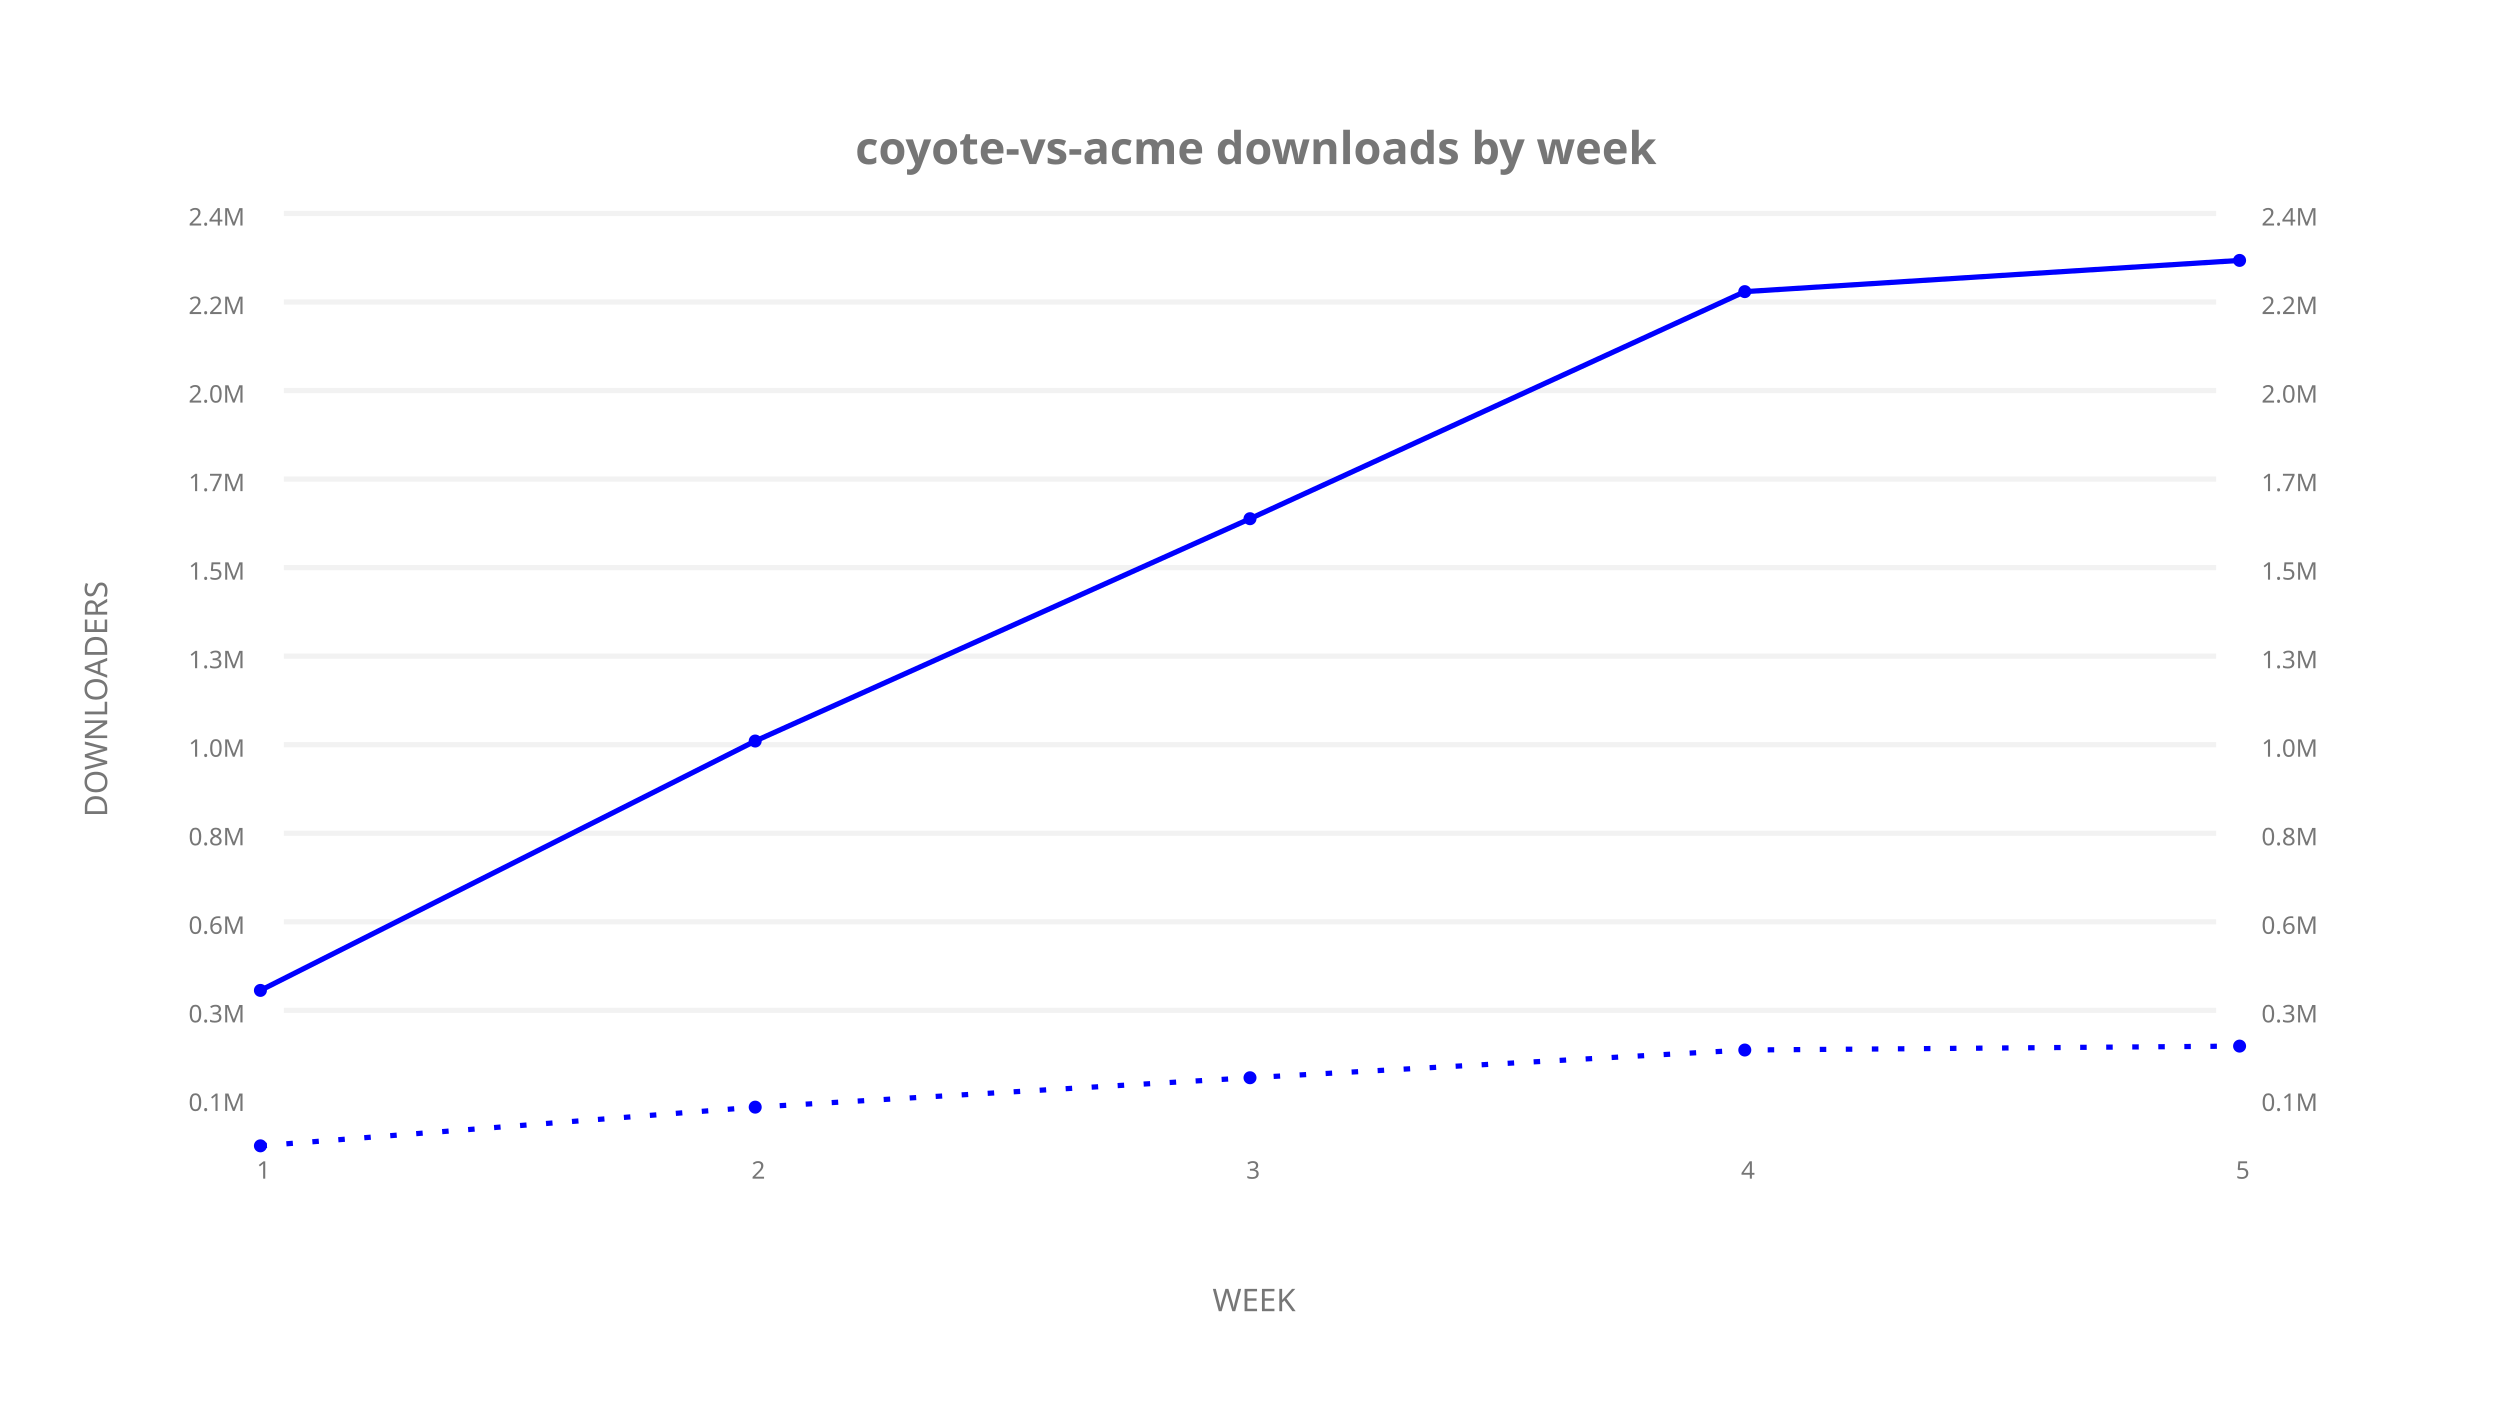
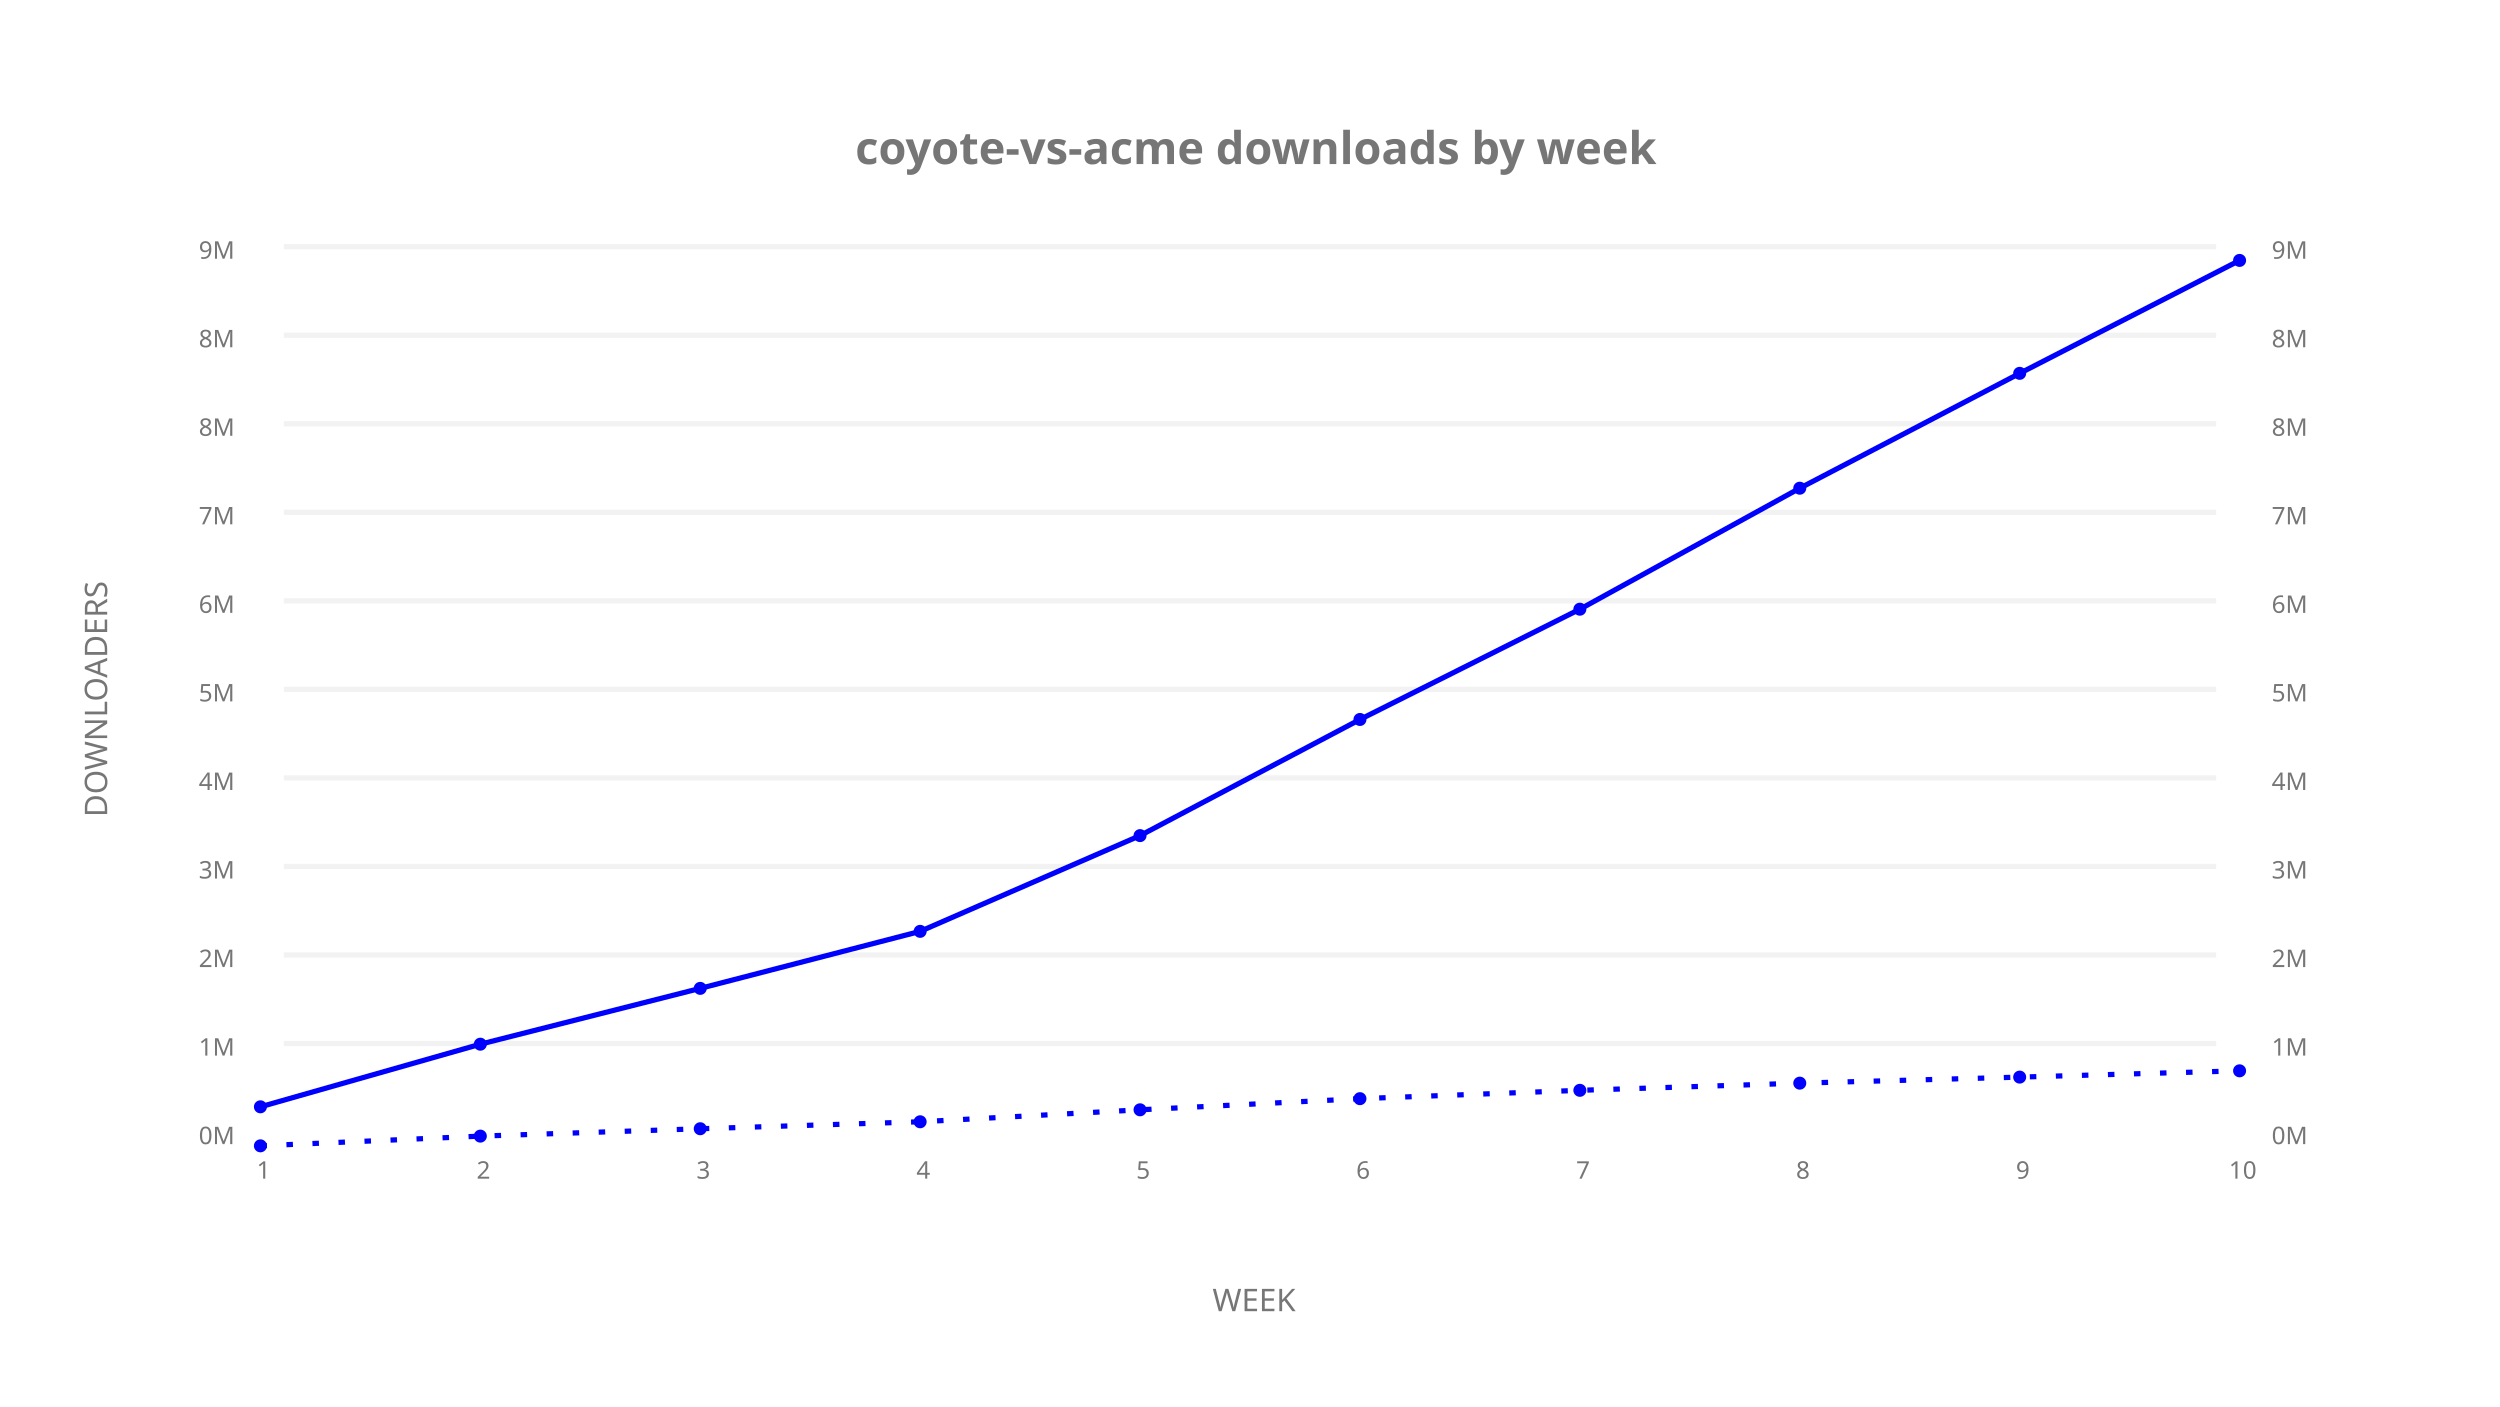
<svg xmlns="http://www.w3.org/2000/svg" xml:space="preserve" id="coyote-vs-acme-downloads-by-week-coyote-vs-acme-week" x="0px" y="0px" width="1920px" height="1080px" viewBox="0 0 1920 1080" enable-background="new 0 0 1920 1080" role="img">
  <g id="annotations">
    <text x="960" y="126" font-family="Atkinson Hyperlegible" font-size="26pt" text-anchor="middle" text-align="center" font-weight="600" font-style="normal" style="fill:rgb(118,118,118); fill-opacity:1; stroke:rgb(118,118,118); stroke-opacity:0; stroke-width:0.5"> coyote-vs-acme downloads by week</text>
    <g id="axes-lines">
      <text x="960" y="1007" font-family="Atkinson Hyperlegible" font-size="18pt" text-anchor="middle" text-align="center" font-weight="500" font-style="normal" style="fill:rgb(118,118,118); fill-opacity:1; stroke:rgb(118,118,118); stroke-opacity:0; stroke-width:0.5"> WEEK</text>
      <text x="73" y="540" font-family="Atkinson Hyperlegible" font-size="18pt" text-anchor="middle" text-align="center" dominant-baseline="central" font-weight="500" font-style="normal" style="fill:rgb(118,118,118); fill-opacity:1; stroke:rgb(118,118,118); stroke-opacity:0; stroke-width:0.5" transform="rotate(-90,73,540)"> DOWNLOADERS</text>
    </g>
    <g id="tic-y-label-lines">
-       <line x1="218" y1="775.946" x2="1702" y2="775.946" style="fill:rgb(0,0,255); fill-opacity:0; stroke:rgb(242,242,242); stroke-opacity:1; stroke-width:4" />
-       <line x1="218" y1="707.946" x2="1702" y2="707.946" style="fill:rgb(0,0,255); fill-opacity:0; stroke:rgb(242,242,242); stroke-opacity:1; stroke-width:4" />
-       <line x1="218" y1="639.946" x2="1702" y2="639.946" style="fill:rgb(0,0,255); fill-opacity:0; stroke:rgb(242,242,242); stroke-opacity:1; stroke-width:4" />
-       <line x1="218" y1="571.946" x2="1702" y2="571.946" style="fill:rgb(0,0,255); fill-opacity:0; stroke:rgb(242,242,242); stroke-opacity:1; stroke-width:4" />
-       <line x1="218" y1="503.946" x2="1702" y2="503.946" style="fill:rgb(0,0,255); fill-opacity:0; stroke:rgb(242,242,242); stroke-opacity:1; stroke-width:4" />
-       <line x1="218" y1="435.946" x2="1702" y2="435.946" style="fill:rgb(0,0,255); fill-opacity:0; stroke:rgb(242,242,242); stroke-opacity:1; stroke-width:4" />
-       <line x1="218" y1="367.946" x2="1702" y2="367.946" style="fill:rgb(0,0,255); fill-opacity:0; stroke:rgb(242,242,242); stroke-opacity:1; stroke-width:4" />
-       <line x1="218" y1="299.946" x2="1702" y2="299.946" style="fill:rgb(0,0,255); fill-opacity:0; stroke:rgb(242,242,242); stroke-opacity:1; stroke-width:4" />
-       <line x1="218" y1="231.946" x2="1702" y2="231.946" style="fill:rgb(0,0,255); fill-opacity:0; stroke:rgb(242,242,242); stroke-opacity:1; stroke-width:4" />
-       <line x1="218" y1="163.946" x2="1702" y2="163.946" style="fill:rgb(0,0,255); fill-opacity:0; stroke:rgb(242,242,242); stroke-opacity:1; stroke-width:4" />
+       <line x1="218" y1="801.45" x2="1702" y2="801.45" style="fill:rgb(0,0,255); fill-opacity:0; stroke:rgb(242,242,242); stroke-opacity:1; stroke-width:4" />
+       <line x1="218" y1="733.45" x2="1702" y2="733.45" style="fill:rgb(0,0,255); fill-opacity:0; stroke:rgb(242,242,242); stroke-opacity:1; stroke-width:4" />
+       <line x1="218" y1="665.45" x2="1702" y2="665.45" style="fill:rgb(0,0,255); fill-opacity:0; stroke:rgb(242,242,242); stroke-opacity:1; stroke-width:4" />
+       <line x1="218" y1="597.45" x2="1702" y2="597.45" style="fill:rgb(0,0,255); fill-opacity:0; stroke:rgb(242,242,242); stroke-opacity:1; stroke-width:4" />
+       <line x1="218" y1="529.45" x2="1702" y2="529.45" style="fill:rgb(0,0,255); fill-opacity:0; stroke:rgb(242,242,242); stroke-opacity:1; stroke-width:4" />
+       <line x1="218" y1="461.45" x2="1702" y2="461.45" style="fill:rgb(0,0,255); fill-opacity:0; stroke:rgb(242,242,242); stroke-opacity:1; stroke-width:4" />
+       <line x1="218" y1="393.45" x2="1702" y2="393.45" style="fill:rgb(0,0,255); fill-opacity:0; stroke:rgb(242,242,242); stroke-opacity:1; stroke-width:4" />
+       <line x1="218" y1="325.45" x2="1702" y2="325.45" style="fill:rgb(0,0,255); fill-opacity:0; stroke:rgb(242,242,242); stroke-opacity:1; stroke-width:4" />
+       <line x1="218" y1="257.45" x2="1702" y2="257.45" style="fill:rgb(0,0,255); fill-opacity:0; stroke:rgb(242,242,242); stroke-opacity:1; stroke-width:4" />
+       <line x1="218" y1="189.45" x2="1702" y2="189.45" style="fill:rgb(0,0,255); fill-opacity:0; stroke:rgb(242,242,242); stroke-opacity:1; stroke-width:4" />
    </g>
    <g id="tic-x-labels">
      <text x="200" y="898" font-family="Atkinson Hyperlegible" font-size="14pt" text-anchor="middle" text-align="center" dominant-baseline="central" font-weight="400" font-style="normal" style="fill:rgb(118,118,118); fill-opacity:1; stroke:rgb(118,118,118); stroke-opacity:0; stroke-width:0.5"> 1</text>
-       <text x="580" y="898" font-family="Atkinson Hyperlegible" font-size="14pt" text-anchor="middle" text-align="center" dominant-baseline="central" font-weight="400" font-style="normal" style="fill:rgb(118,118,118); fill-opacity:1; stroke:rgb(118,118,118); stroke-opacity:0; stroke-width:0.5"> 2</text>
-       <text x="960" y="898" font-family="Atkinson Hyperlegible" font-size="14pt" text-anchor="middle" text-align="center" dominant-baseline="central" font-weight="400" font-style="normal" style="fill:rgb(118,118,118); fill-opacity:1; stroke:rgb(118,118,118); stroke-opacity:0; stroke-width:0.5"> 3</text>
-       <text x="1340" y="898" font-family="Atkinson Hyperlegible" font-size="14pt" text-anchor="middle" text-align="center" dominant-baseline="central" font-weight="400" font-style="normal" style="fill:rgb(118,118,118); fill-opacity:1; stroke:rgb(118,118,118); stroke-opacity:0; stroke-width:0.5"> 4</text>
-       <text x="1720" y="898" font-family="Atkinson Hyperlegible" font-size="14pt" text-anchor="middle" text-align="center" dominant-baseline="central" font-weight="400" font-style="normal" style="fill:rgb(118,118,118); fill-opacity:1; stroke:rgb(118,118,118); stroke-opacity:0; stroke-width:0.5"> 5</text>
+       <text x="368.889" y="898" font-family="Atkinson Hyperlegible" font-size="14pt" text-anchor="middle" text-align="center" dominant-baseline="central" font-weight="400" font-style="normal" style="fill:rgb(118,118,118); fill-opacity:1; stroke:rgb(118,118,118); stroke-opacity:0; stroke-width:0.5"> 2</text>
+       <text x="537.778" y="898" font-family="Atkinson Hyperlegible" font-size="14pt" text-anchor="middle" text-align="center" dominant-baseline="central" font-weight="400" font-style="normal" style="fill:rgb(118,118,118); fill-opacity:1; stroke:rgb(118,118,118); stroke-opacity:0; stroke-width:0.5"> 3</text>
+       <text x="706.667" y="898" font-family="Atkinson Hyperlegible" font-size="14pt" text-anchor="middle" text-align="center" dominant-baseline="central" font-weight="400" font-style="normal" style="fill:rgb(118,118,118); fill-opacity:1; stroke:rgb(118,118,118); stroke-opacity:0; stroke-width:0.5"> 4</text>
+       <text x="875.556" y="898" font-family="Atkinson Hyperlegible" font-size="14pt" text-anchor="middle" text-align="center" dominant-baseline="central" font-weight="400" font-style="normal" style="fill:rgb(118,118,118); fill-opacity:1; stroke:rgb(118,118,118); stroke-opacity:0; stroke-width:0.5"> 5</text>
+       <text x="1044.444" y="898" font-family="Atkinson Hyperlegible" font-size="14pt" text-anchor="middle" text-align="center" dominant-baseline="central" font-weight="400" font-style="normal" style="fill:rgb(118,118,118); fill-opacity:1; stroke:rgb(118,118,118); stroke-opacity:0; stroke-width:0.5"> 6</text>
+       <text x="1213.333" y="898" font-family="Atkinson Hyperlegible" font-size="14pt" text-anchor="middle" text-align="center" dominant-baseline="central" font-weight="400" font-style="normal" style="fill:rgb(118,118,118); fill-opacity:1; stroke:rgb(118,118,118); stroke-opacity:0; stroke-width:0.5"> 7</text>
+       <text x="1382.222" y="898" font-family="Atkinson Hyperlegible" font-size="14pt" text-anchor="middle" text-align="center" dominant-baseline="central" font-weight="400" font-style="normal" style="fill:rgb(118,118,118); fill-opacity:1; stroke:rgb(118,118,118); stroke-opacity:0; stroke-width:0.5"> 8</text>
+       <text x="1551.111" y="898" font-family="Atkinson Hyperlegible" font-size="14pt" text-anchor="middle" text-align="center" dominant-baseline="central" font-weight="400" font-style="normal" style="fill:rgb(118,118,118); fill-opacity:1; stroke:rgb(118,118,118); stroke-opacity:0; stroke-width:0.5"> 9</text>
+       <text x="1720" y="898" font-family="Atkinson Hyperlegible" font-size="14pt" text-anchor="middle" text-align="center" dominant-baseline="central" font-weight="400" font-style="normal" style="fill:rgb(118,118,118); fill-opacity:1; stroke:rgb(118,118,118); stroke-opacity:0; stroke-width:0.5"> 10</text>
    </g>
    <g id="tic-y-labels">
-       <text x="164" y="845.946" font-family="Atkinson Hyperlegible" font-size="14pt" text-anchor="middle" text-align="center" dominant-baseline="central" font-weight="400" font-style="normal" style="fill:rgb(118,118,118); fill-opacity:1; stroke:rgb(118,118,118); stroke-opacity:0; stroke-width:0.5"> 0.1M</text>
-       <text x="1756" y="845.946" font-family="Atkinson Hyperlegible" font-size="14pt" text-anchor="middle" text-align="center" dominant-baseline="central" font-weight="400" font-style="normal" style="fill:rgb(118,118,118); fill-opacity:1; stroke:rgb(118,118,118); stroke-opacity:0; stroke-width:0.5"> 0.1M</text>
-       <text x="164" y="777.946" font-family="Atkinson Hyperlegible" font-size="14pt" text-anchor="middle" text-align="center" dominant-baseline="central" font-weight="400" font-style="normal" style="fill:rgb(118,118,118); fill-opacity:1; stroke:rgb(118,118,118); stroke-opacity:0; stroke-width:0.5"> 0.3M</text>
-       <text x="1756" y="777.946" font-family="Atkinson Hyperlegible" font-size="14pt" text-anchor="middle" text-align="center" dominant-baseline="central" font-weight="400" font-style="normal" style="fill:rgb(118,118,118); fill-opacity:1; stroke:rgb(118,118,118); stroke-opacity:0; stroke-width:0.5"> 0.3M</text>
-       <text x="164" y="709.946" font-family="Atkinson Hyperlegible" font-size="14pt" text-anchor="middle" text-align="center" dominant-baseline="central" font-weight="400" font-style="normal" style="fill:rgb(118,118,118); fill-opacity:1; stroke:rgb(118,118,118); stroke-opacity:0; stroke-width:0.5"> 0.6M</text>
-       <text x="1756" y="709.946" font-family="Atkinson Hyperlegible" font-size="14pt" text-anchor="middle" text-align="center" dominant-baseline="central" font-weight="400" font-style="normal" style="fill:rgb(118,118,118); fill-opacity:1; stroke:rgb(118,118,118); stroke-opacity:0; stroke-width:0.5"> 0.6M</text>
-       <text x="164" y="641.946" font-family="Atkinson Hyperlegible" font-size="14pt" text-anchor="middle" text-align="center" dominant-baseline="central" font-weight="400" font-style="normal" style="fill:rgb(118,118,118); fill-opacity:1; stroke:rgb(118,118,118); stroke-opacity:0; stroke-width:0.5"> 0.8M</text>
-       <text x="1756" y="641.946" font-family="Atkinson Hyperlegible" font-size="14pt" text-anchor="middle" text-align="center" dominant-baseline="central" font-weight="400" font-style="normal" style="fill:rgb(118,118,118); fill-opacity:1; stroke:rgb(118,118,118); stroke-opacity:0; stroke-width:0.5"> 0.8M</text>
-       <text x="164" y="573.946" font-family="Atkinson Hyperlegible" font-size="14pt" text-anchor="middle" text-align="center" dominant-baseline="central" font-weight="400" font-style="normal" style="fill:rgb(118,118,118); fill-opacity:1; stroke:rgb(118,118,118); stroke-opacity:0; stroke-width:0.5"> 1.0M</text>
-       <text x="1756" y="573.946" font-family="Atkinson Hyperlegible" font-size="14pt" text-anchor="middle" text-align="center" dominant-baseline="central" font-weight="400" font-style="normal" style="fill:rgb(118,118,118); fill-opacity:1; stroke:rgb(118,118,118); stroke-opacity:0; stroke-width:0.5"> 1.0M</text>
-       <text x="164" y="505.946" font-family="Atkinson Hyperlegible" font-size="14pt" text-anchor="middle" text-align="center" dominant-baseline="central" font-weight="400" font-style="normal" style="fill:rgb(118,118,118); fill-opacity:1; stroke:rgb(118,118,118); stroke-opacity:0; stroke-width:0.5"> 1.3M</text>
-       <text x="1756" y="505.946" font-family="Atkinson Hyperlegible" font-size="14pt" text-anchor="middle" text-align="center" dominant-baseline="central" font-weight="400" font-style="normal" style="fill:rgb(118,118,118); fill-opacity:1; stroke:rgb(118,118,118); stroke-opacity:0; stroke-width:0.5"> 1.3M</text>
-       <text x="164" y="437.946" font-family="Atkinson Hyperlegible" font-size="14pt" text-anchor="middle" text-align="center" dominant-baseline="central" font-weight="400" font-style="normal" style="fill:rgb(118,118,118); fill-opacity:1; stroke:rgb(118,118,118); stroke-opacity:0; stroke-width:0.5"> 1.5M</text>
-       <text x="1756" y="437.946" font-family="Atkinson Hyperlegible" font-size="14pt" text-anchor="middle" text-align="center" dominant-baseline="central" font-weight="400" font-style="normal" style="fill:rgb(118,118,118); fill-opacity:1; stroke:rgb(118,118,118); stroke-opacity:0; stroke-width:0.5"> 1.5M</text>
-       <text x="164" y="369.946" font-family="Atkinson Hyperlegible" font-size="14pt" text-anchor="middle" text-align="center" dominant-baseline="central" font-weight="400" font-style="normal" style="fill:rgb(118,118,118); fill-opacity:1; stroke:rgb(118,118,118); stroke-opacity:0; stroke-width:0.5"> 1.7M</text>
-       <text x="1756" y="369.946" font-family="Atkinson Hyperlegible" font-size="14pt" text-anchor="middle" text-align="center" dominant-baseline="central" font-weight="400" font-style="normal" style="fill:rgb(118,118,118); fill-opacity:1; stroke:rgb(118,118,118); stroke-opacity:0; stroke-width:0.5"> 1.7M</text>
-       <text x="164" y="301.946" font-family="Atkinson Hyperlegible" font-size="14pt" text-anchor="middle" text-align="center" dominant-baseline="central" font-weight="400" font-style="normal" style="fill:rgb(118,118,118); fill-opacity:1; stroke:rgb(118,118,118); stroke-opacity:0; stroke-width:0.5"> 2.0M</text>
-       <text x="1756" y="301.946" font-family="Atkinson Hyperlegible" font-size="14pt" text-anchor="middle" text-align="center" dominant-baseline="central" font-weight="400" font-style="normal" style="fill:rgb(118,118,118); fill-opacity:1; stroke:rgb(118,118,118); stroke-opacity:0; stroke-width:0.5"> 2.0M</text>
-       <text x="164" y="233.946" font-family="Atkinson Hyperlegible" font-size="14pt" text-anchor="middle" text-align="center" dominant-baseline="central" font-weight="400" font-style="normal" style="fill:rgb(118,118,118); fill-opacity:1; stroke:rgb(118,118,118); stroke-opacity:0; stroke-width:0.5"> 2.2M</text>
-       <text x="1756" y="233.946" font-family="Atkinson Hyperlegible" font-size="14pt" text-anchor="middle" text-align="center" dominant-baseline="central" font-weight="400" font-style="normal" style="fill:rgb(118,118,118); fill-opacity:1; stroke:rgb(118,118,118); stroke-opacity:0; stroke-width:0.5"> 2.2M</text>
-       <text x="164" y="165.946" font-family="Atkinson Hyperlegible" font-size="14pt" text-anchor="middle" text-align="center" dominant-baseline="central" font-weight="400" font-style="normal" style="fill:rgb(118,118,118); fill-opacity:1; stroke:rgb(118,118,118); stroke-opacity:0; stroke-width:0.5"> 2.4M</text>
-       <text x="1756" y="165.946" font-family="Atkinson Hyperlegible" font-size="14pt" text-anchor="middle" text-align="center" dominant-baseline="central" font-weight="400" font-style="normal" style="fill:rgb(118,118,118); fill-opacity:1; stroke:rgb(118,118,118); stroke-opacity:0; stroke-width:0.5"> 2.4M</text>
+       <text x="164" y="871.45" font-family="Atkinson Hyperlegible" font-size="14pt" text-anchor="middle" text-align="center" dominant-baseline="central" font-weight="400" font-style="normal" style="fill:rgb(118,118,118); fill-opacity:1; stroke:rgb(118,118,118); stroke-opacity:0; stroke-width:0.5"> 0M</text>
+       <text x="1756" y="871.45" font-family="Atkinson Hyperlegible" font-size="14pt" text-anchor="middle" text-align="center" dominant-baseline="central" font-weight="400" font-style="normal" style="fill:rgb(118,118,118); fill-opacity:1; stroke:rgb(118,118,118); stroke-opacity:0; stroke-width:0.5"> 0M</text>
+       <text x="164" y="803.45" font-family="Atkinson Hyperlegible" font-size="14pt" text-anchor="middle" text-align="center" dominant-baseline="central" font-weight="400" font-style="normal" style="fill:rgb(118,118,118); fill-opacity:1; stroke:rgb(118,118,118); stroke-opacity:0; stroke-width:0.5"> 1M</text>
+       <text x="1756" y="803.45" font-family="Atkinson Hyperlegible" font-size="14pt" text-anchor="middle" text-align="center" dominant-baseline="central" font-weight="400" font-style="normal" style="fill:rgb(118,118,118); fill-opacity:1; stroke:rgb(118,118,118); stroke-opacity:0; stroke-width:0.5"> 1M</text>
+       <text x="164" y="735.45" font-family="Atkinson Hyperlegible" font-size="14pt" text-anchor="middle" text-align="center" dominant-baseline="central" font-weight="400" font-style="normal" style="fill:rgb(118,118,118); fill-opacity:1; stroke:rgb(118,118,118); stroke-opacity:0; stroke-width:0.5"> 2M</text>
+       <text x="1756" y="735.45" font-family="Atkinson Hyperlegible" font-size="14pt" text-anchor="middle" text-align="center" dominant-baseline="central" font-weight="400" font-style="normal" style="fill:rgb(118,118,118); fill-opacity:1; stroke:rgb(118,118,118); stroke-opacity:0; stroke-width:0.5"> 2M</text>
+       <text x="164" y="667.45" font-family="Atkinson Hyperlegible" font-size="14pt" text-anchor="middle" text-align="center" dominant-baseline="central" font-weight="400" font-style="normal" style="fill:rgb(118,118,118); fill-opacity:1; stroke:rgb(118,118,118); stroke-opacity:0; stroke-width:0.5"> 3M</text>
+       <text x="1756" y="667.45" font-family="Atkinson Hyperlegible" font-size="14pt" text-anchor="middle" text-align="center" dominant-baseline="central" font-weight="400" font-style="normal" style="fill:rgb(118,118,118); fill-opacity:1; stroke:rgb(118,118,118); stroke-opacity:0; stroke-width:0.5"> 3M</text>
+       <text x="164" y="599.45" font-family="Atkinson Hyperlegible" font-size="14pt" text-anchor="middle" text-align="center" dominant-baseline="central" font-weight="400" font-style="normal" style="fill:rgb(118,118,118); fill-opacity:1; stroke:rgb(118,118,118); stroke-opacity:0; stroke-width:0.5"> 4M</text>
+       <text x="1756" y="599.45" font-family="Atkinson Hyperlegible" font-size="14pt" text-anchor="middle" text-align="center" dominant-baseline="central" font-weight="400" font-style="normal" style="fill:rgb(118,118,118); fill-opacity:1; stroke:rgb(118,118,118); stroke-opacity:0; stroke-width:0.5"> 4M</text>
+       <text x="164" y="531.45" font-family="Atkinson Hyperlegible" font-size="14pt" text-anchor="middle" text-align="center" dominant-baseline="central" font-weight="400" font-style="normal" style="fill:rgb(118,118,118); fill-opacity:1; stroke:rgb(118,118,118); stroke-opacity:0; stroke-width:0.5"> 5M</text>
+       <text x="1756" y="531.45" font-family="Atkinson Hyperlegible" font-size="14pt" text-anchor="middle" text-align="center" dominant-baseline="central" font-weight="400" font-style="normal" style="fill:rgb(118,118,118); fill-opacity:1; stroke:rgb(118,118,118); stroke-opacity:0; stroke-width:0.5"> 5M</text>
+       <text x="164" y="463.45" font-family="Atkinson Hyperlegible" font-size="14pt" text-anchor="middle" text-align="center" dominant-baseline="central" font-weight="400" font-style="normal" style="fill:rgb(118,118,118); fill-opacity:1; stroke:rgb(118,118,118); stroke-opacity:0; stroke-width:0.5"> 6M</text>
+       <text x="1756" y="463.45" font-family="Atkinson Hyperlegible" font-size="14pt" text-anchor="middle" text-align="center" dominant-baseline="central" font-weight="400" font-style="normal" style="fill:rgb(118,118,118); fill-opacity:1; stroke:rgb(118,118,118); stroke-opacity:0; stroke-width:0.5"> 6M</text>
+       <text x="164" y="395.45" font-family="Atkinson Hyperlegible" font-size="14pt" text-anchor="middle" text-align="center" dominant-baseline="central" font-weight="400" font-style="normal" style="fill:rgb(118,118,118); fill-opacity:1; stroke:rgb(118,118,118); stroke-opacity:0; stroke-width:0.5"> 7M</text>
+       <text x="1756" y="395.45" font-family="Atkinson Hyperlegible" font-size="14pt" text-anchor="middle" text-align="center" dominant-baseline="central" font-weight="400" font-style="normal" style="fill:rgb(118,118,118); fill-opacity:1; stroke:rgb(118,118,118); stroke-opacity:0; stroke-width:0.5"> 7M</text>
+       <text x="164" y="327.45" font-family="Atkinson Hyperlegible" font-size="14pt" text-anchor="middle" text-align="center" dominant-baseline="central" font-weight="400" font-style="normal" style="fill:rgb(118,118,118); fill-opacity:1; stroke:rgb(118,118,118); stroke-opacity:0; stroke-width:0.5"> 8M</text>
+       <text x="1756" y="327.45" font-family="Atkinson Hyperlegible" font-size="14pt" text-anchor="middle" text-align="center" dominant-baseline="central" font-weight="400" font-style="normal" style="fill:rgb(118,118,118); fill-opacity:1; stroke:rgb(118,118,118); stroke-opacity:0; stroke-width:0.5"> 8M</text>
+       <text x="164" y="259.45" font-family="Atkinson Hyperlegible" font-size="14pt" text-anchor="middle" text-align="center" dominant-baseline="central" font-weight="400" font-style="normal" style="fill:rgb(118,118,118); fill-opacity:1; stroke:rgb(118,118,118); stroke-opacity:0; stroke-width:0.5"> 8M</text>
+       <text x="1756" y="259.45" font-family="Atkinson Hyperlegible" font-size="14pt" text-anchor="middle" text-align="center" dominant-baseline="central" font-weight="400" font-style="normal" style="fill:rgb(118,118,118); fill-opacity:1; stroke:rgb(118,118,118); stroke-opacity:0; stroke-width:0.5"> 8M</text>
+       <text x="164" y="191.45" font-family="Atkinson Hyperlegible" font-size="14pt" text-anchor="middle" text-align="center" dominant-baseline="central" font-weight="400" font-style="normal" style="fill:rgb(118,118,118); fill-opacity:1; stroke:rgb(118,118,118); stroke-opacity:0; stroke-width:0.5"> 9M</text>
+       <text x="1756" y="191.45" font-family="Atkinson Hyperlegible" font-size="14pt" text-anchor="middle" text-align="center" dominant-baseline="central" font-weight="400" font-style="normal" style="fill:rgb(118,118,118); fill-opacity:1; stroke:rgb(118,118,118); stroke-opacity:0; stroke-width:0.5"> 9M</text>
    </g>
  </g>
  <g id="polyline-coyote-vs-acme downloads by week">
-     <polyline points="200,760.633 580,569.107 960,398.361 1340,223.968 1720,200 " style="fill:rgb(0,0,255); fill-opacity:0; stroke:rgb(0,0,255); stroke-opacity:1; stroke-width:4" />
+     <polyline points="200,850.029 368.889,801.94 537.778,759.069 706.667,715.282 875.556,641.749 1044.44,552.558 1213.33,467.87 1382.22,374.94 1551.11,286.73 1720,200 " style="fill:rgb(0,0,255); fill-opacity:0; stroke:rgb(0,0,255); stroke-opacity:1; stroke-width:4" />
  </g>
  <g id="markers-coyote-vs-acme downloads by week">
-     <circle cx="200" cy="760.633" r="5" style="fill:rgb(0,0,255); fill-opacity:1; stroke:rgb(0,0,255); stroke-opacity:0; stroke-width:4">
+     <circle cx="200" cy="850.029" r="5" style="fill:rgb(0,0,255); fill-opacity:1; stroke:rgb(0,0,255); stroke-opacity:0; stroke-width:4">
</circle>
-     <circle cx="580" cy="569.107" r="5" style="fill:rgb(0,0,255); fill-opacity:1; stroke:rgb(0,0,255); stroke-opacity:0; stroke-width:4">
+     <circle cx="368.889" cy="801.94" r="5" style="fill:rgb(0,0,255); fill-opacity:1; stroke:rgb(0,0,255); stroke-opacity:0; stroke-width:4">
</circle>
-     <circle cx="960" cy="398.361" r="5" style="fill:rgb(0,0,255); fill-opacity:1; stroke:rgb(0,0,255); stroke-opacity:0; stroke-width:4">
+     <circle cx="537.778" cy="759.069" r="5" style="fill:rgb(0,0,255); fill-opacity:1; stroke:rgb(0,0,255); stroke-opacity:0; stroke-width:4">
</circle>
-     <circle cx="1340" cy="223.968" r="5" style="fill:rgb(0,0,255); fill-opacity:1; stroke:rgb(0,0,255); stroke-opacity:0; stroke-width:4">
+     <circle cx="706.667" cy="715.282" r="5" style="fill:rgb(0,0,255); fill-opacity:1; stroke:rgb(0,0,255); stroke-opacity:0; stroke-width:4">
+ </circle>
+     <circle cx="875.556" cy="641.749" r="5" style="fill:rgb(0,0,255); fill-opacity:1; stroke:rgb(0,0,255); stroke-opacity:0; stroke-width:4">
+ </circle>
+     <circle cx="1044.444" cy="552.558" r="5" style="fill:rgb(0,0,255); fill-opacity:1; stroke:rgb(0,0,255); stroke-opacity:0; stroke-width:4">
+ </circle>
+     <circle cx="1213.333" cy="467.87" r="5" style="fill:rgb(0,0,255); fill-opacity:1; stroke:rgb(0,0,255); stroke-opacity:0; stroke-width:4">
+ </circle>
+     <circle cx="1382.222" cy="374.94" r="5" style="fill:rgb(0,0,255); fill-opacity:1; stroke:rgb(0,0,255); stroke-opacity:0; stroke-width:4">
+ </circle>
+     <circle cx="1551.111" cy="286.73" r="5" style="fill:rgb(0,0,255); fill-opacity:1; stroke:rgb(0,0,255); stroke-opacity:0; stroke-width:4">
</circle>
    <circle cx="1720" cy="200" r="5" style="fill:rgb(0,0,255); fill-opacity:1; stroke:rgb(0,0,255); stroke-opacity:0; stroke-width:4">
</circle>
  </g>
  <g id="polyline-coyote-vs-acme downloads by week uploaders">
-     <polyline points="200,880 580,850.289 960,827.7 1340,806.42 1720,803.406 " stroke-dasharray="5 15" style="fill:rgb(0,0,255); fill-opacity:0; stroke:rgb(0,0,255); stroke-opacity:1; stroke-width:4" />
+     <polyline points="200,880 368.889,872.54 537.778,866.868 706.667,861.525 875.556,852.331 1044.44,843.774 1213.33,837.37 1382.22,831.862 1551.11,827.22 1720,822.389 " stroke-dasharray="5 15" style="fill:rgb(0,0,255); fill-opacity:0; stroke:rgb(0,0,255); stroke-opacity:1; stroke-width:4" />
  </g>
  <g id="markers-coyote-vs-acme downloads by week uploaders">
    <circle cx="200" cy="880" r="5" style="fill:rgb(0,0,255); fill-opacity:1; stroke:rgb(0,0,255); stroke-opacity:0; stroke-width:4">
</circle>
-     <circle cx="580" cy="850.289" r="5" style="fill:rgb(0,0,255); fill-opacity:1; stroke:rgb(0,0,255); stroke-opacity:0; stroke-width:4">
+     <circle cx="368.889" cy="872.54" r="5" style="fill:rgb(0,0,255); fill-opacity:1; stroke:rgb(0,0,255); stroke-opacity:0; stroke-width:4">
</circle>
-     <circle cx="960" cy="827.7" r="5" style="fill:rgb(0,0,255); fill-opacity:1; stroke:rgb(0,0,255); stroke-opacity:0; stroke-width:4">
+     <circle cx="537.778" cy="866.868" r="5" style="fill:rgb(0,0,255); fill-opacity:1; stroke:rgb(0,0,255); stroke-opacity:0; stroke-width:4">
</circle>
-     <circle cx="1340" cy="806.42" r="5" style="fill:rgb(0,0,255); fill-opacity:1; stroke:rgb(0,0,255); stroke-opacity:0; stroke-width:4">
+     <circle cx="706.667" cy="861.525" r="5" style="fill:rgb(0,0,255); fill-opacity:1; stroke:rgb(0,0,255); stroke-opacity:0; stroke-width:4">
</circle>
-     <circle cx="1720" cy="803.406" r="5" style="fill:rgb(0,0,255); fill-opacity:1; stroke:rgb(0,0,255); stroke-opacity:0; stroke-width:4">
+     <circle cx="875.556" cy="852.331" r="5" style="fill:rgb(0,0,255); fill-opacity:1; stroke:rgb(0,0,255); stroke-opacity:0; stroke-width:4">
+ </circle>
+     <circle cx="1044.444" cy="843.774" r="5" style="fill:rgb(0,0,255); fill-opacity:1; stroke:rgb(0,0,255); stroke-opacity:0; stroke-width:4">
+ </circle>
+     <circle cx="1213.333" cy="837.37" r="5" style="fill:rgb(0,0,255); fill-opacity:1; stroke:rgb(0,0,255); stroke-opacity:0; stroke-width:4">
+ </circle>
+     <circle cx="1382.222" cy="831.862" r="5" style="fill:rgb(0,0,255); fill-opacity:1; stroke:rgb(0,0,255); stroke-opacity:0; stroke-width:4">
+ </circle>
+     <circle cx="1551.111" cy="827.22" r="5" style="fill:rgb(0,0,255); fill-opacity:1; stroke:rgb(0,0,255); stroke-opacity:0; stroke-width:4">
+ </circle>
+     <circle cx="1720" cy="822.389" r="5" style="fill:rgb(0,0,255); fill-opacity:1; stroke:rgb(0,0,255); stroke-opacity:0; stroke-width:4">
</circle>
  </g>
</svg>
